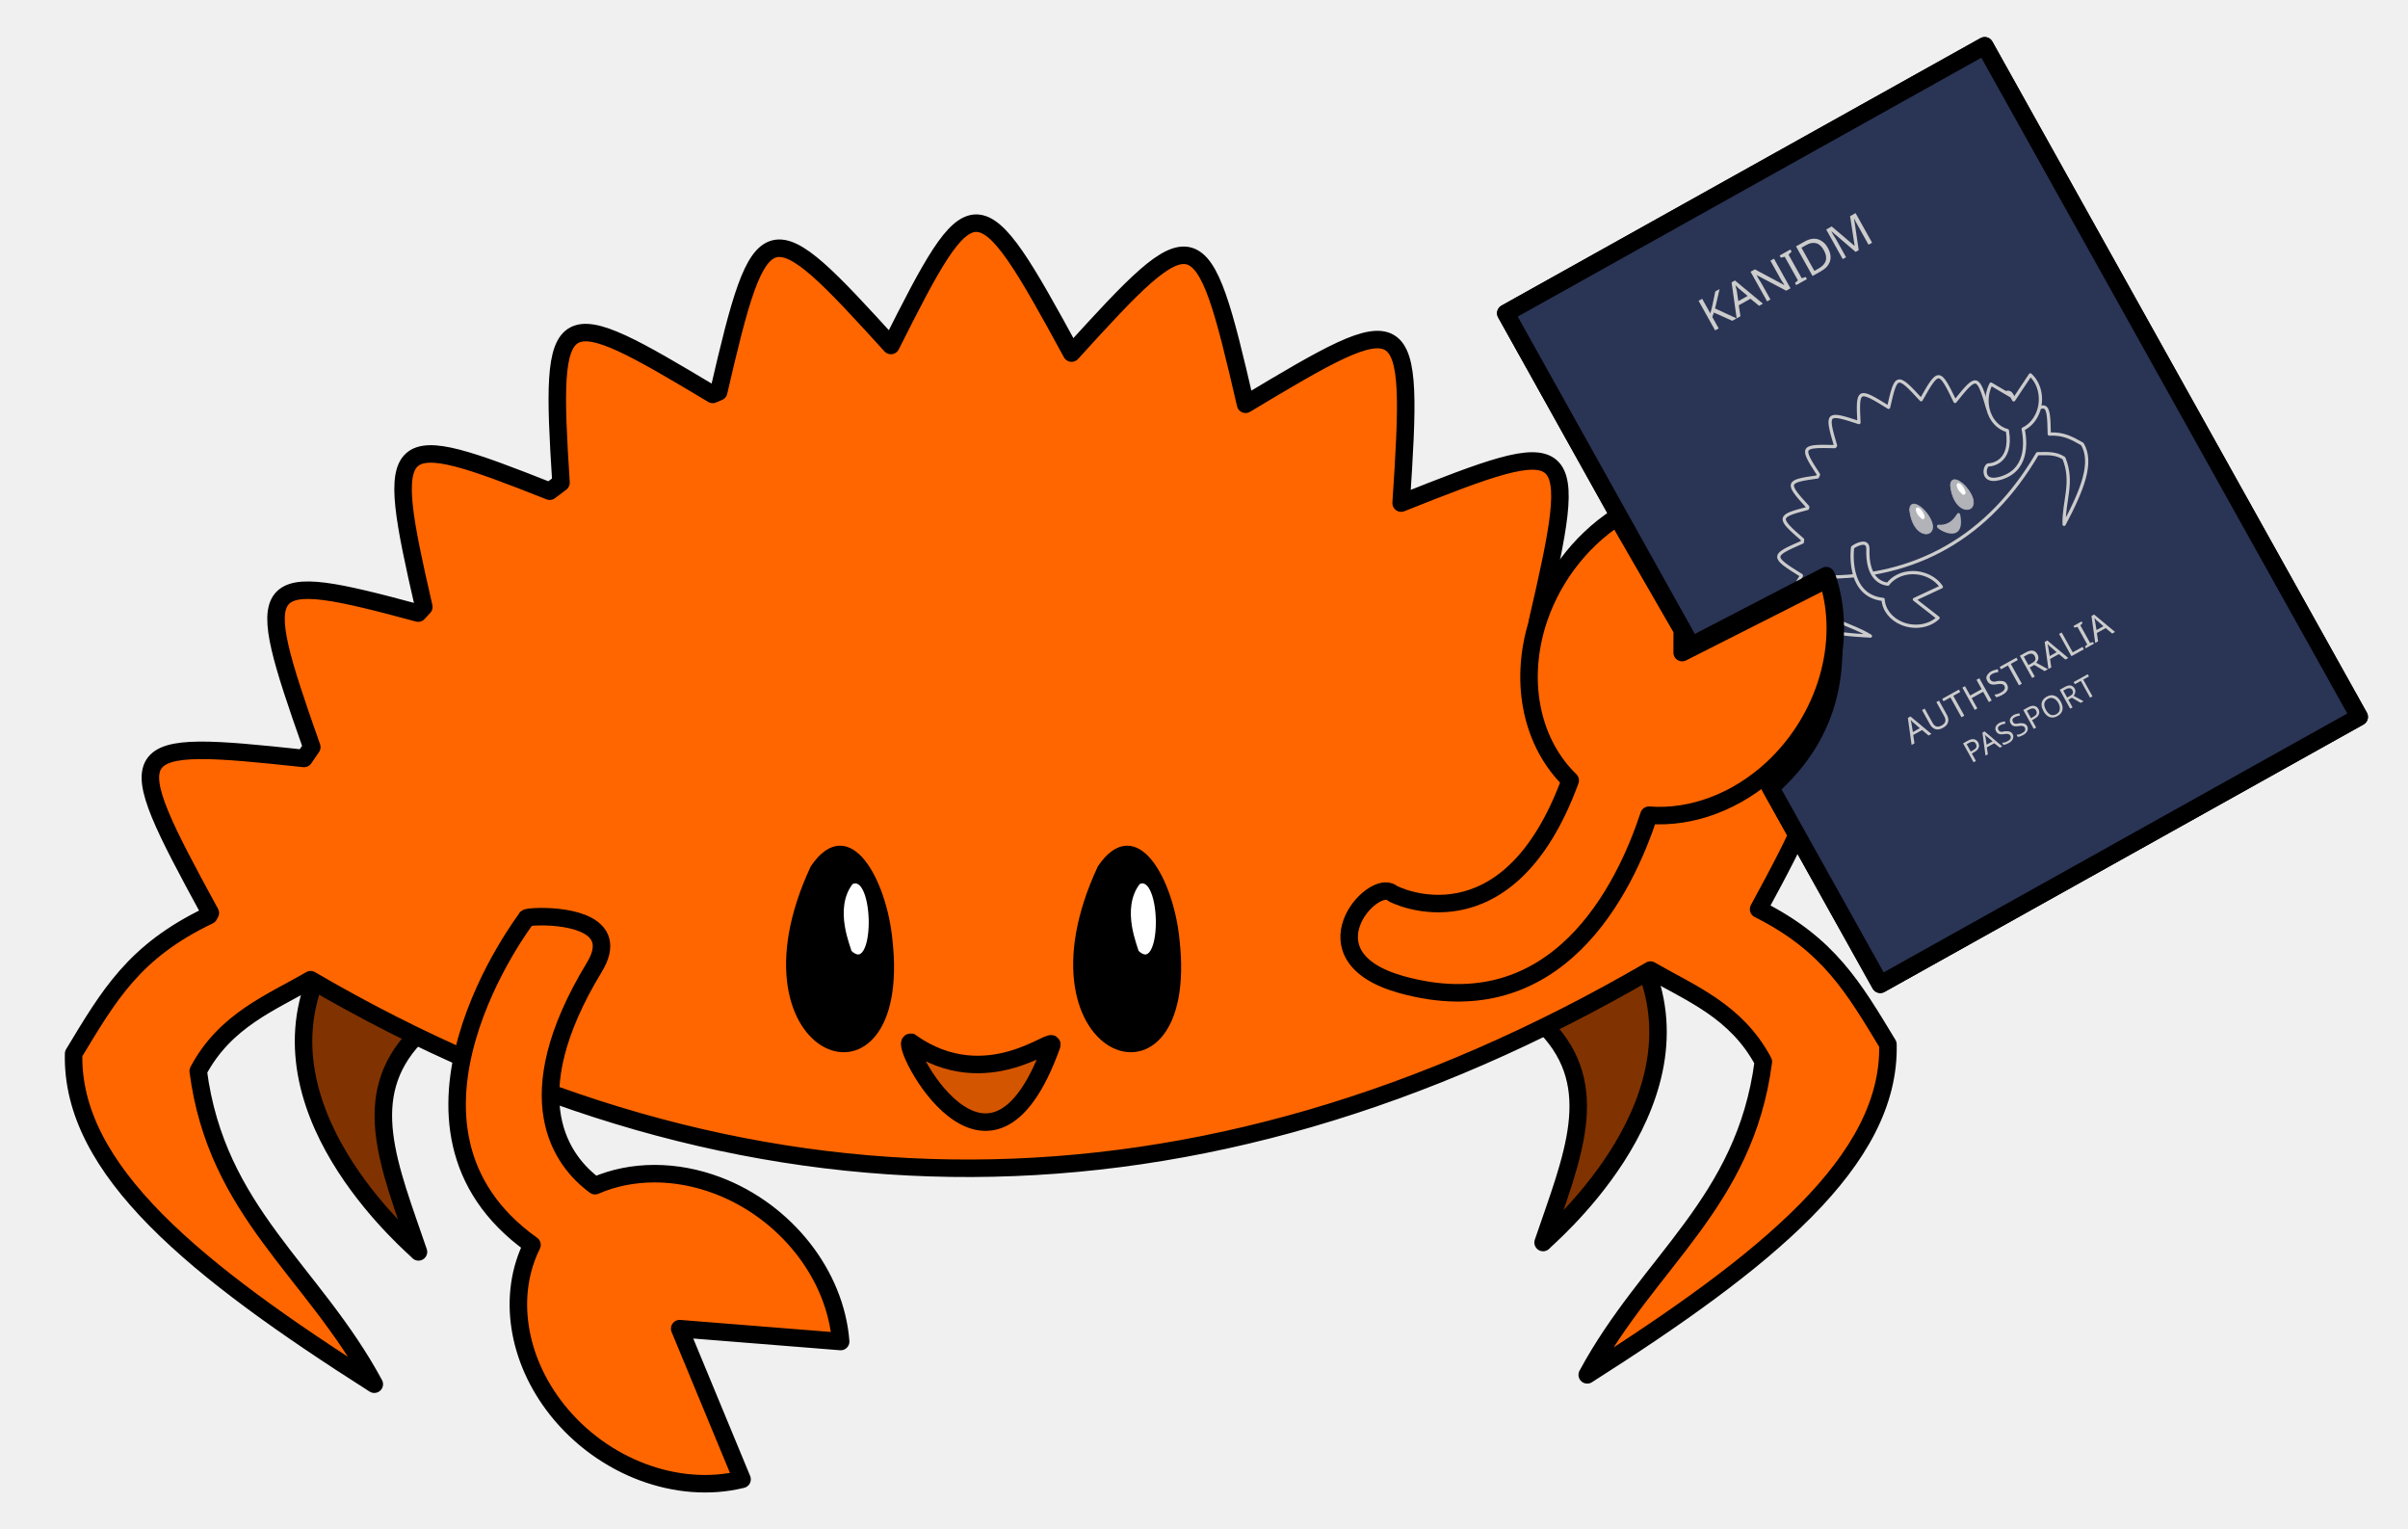
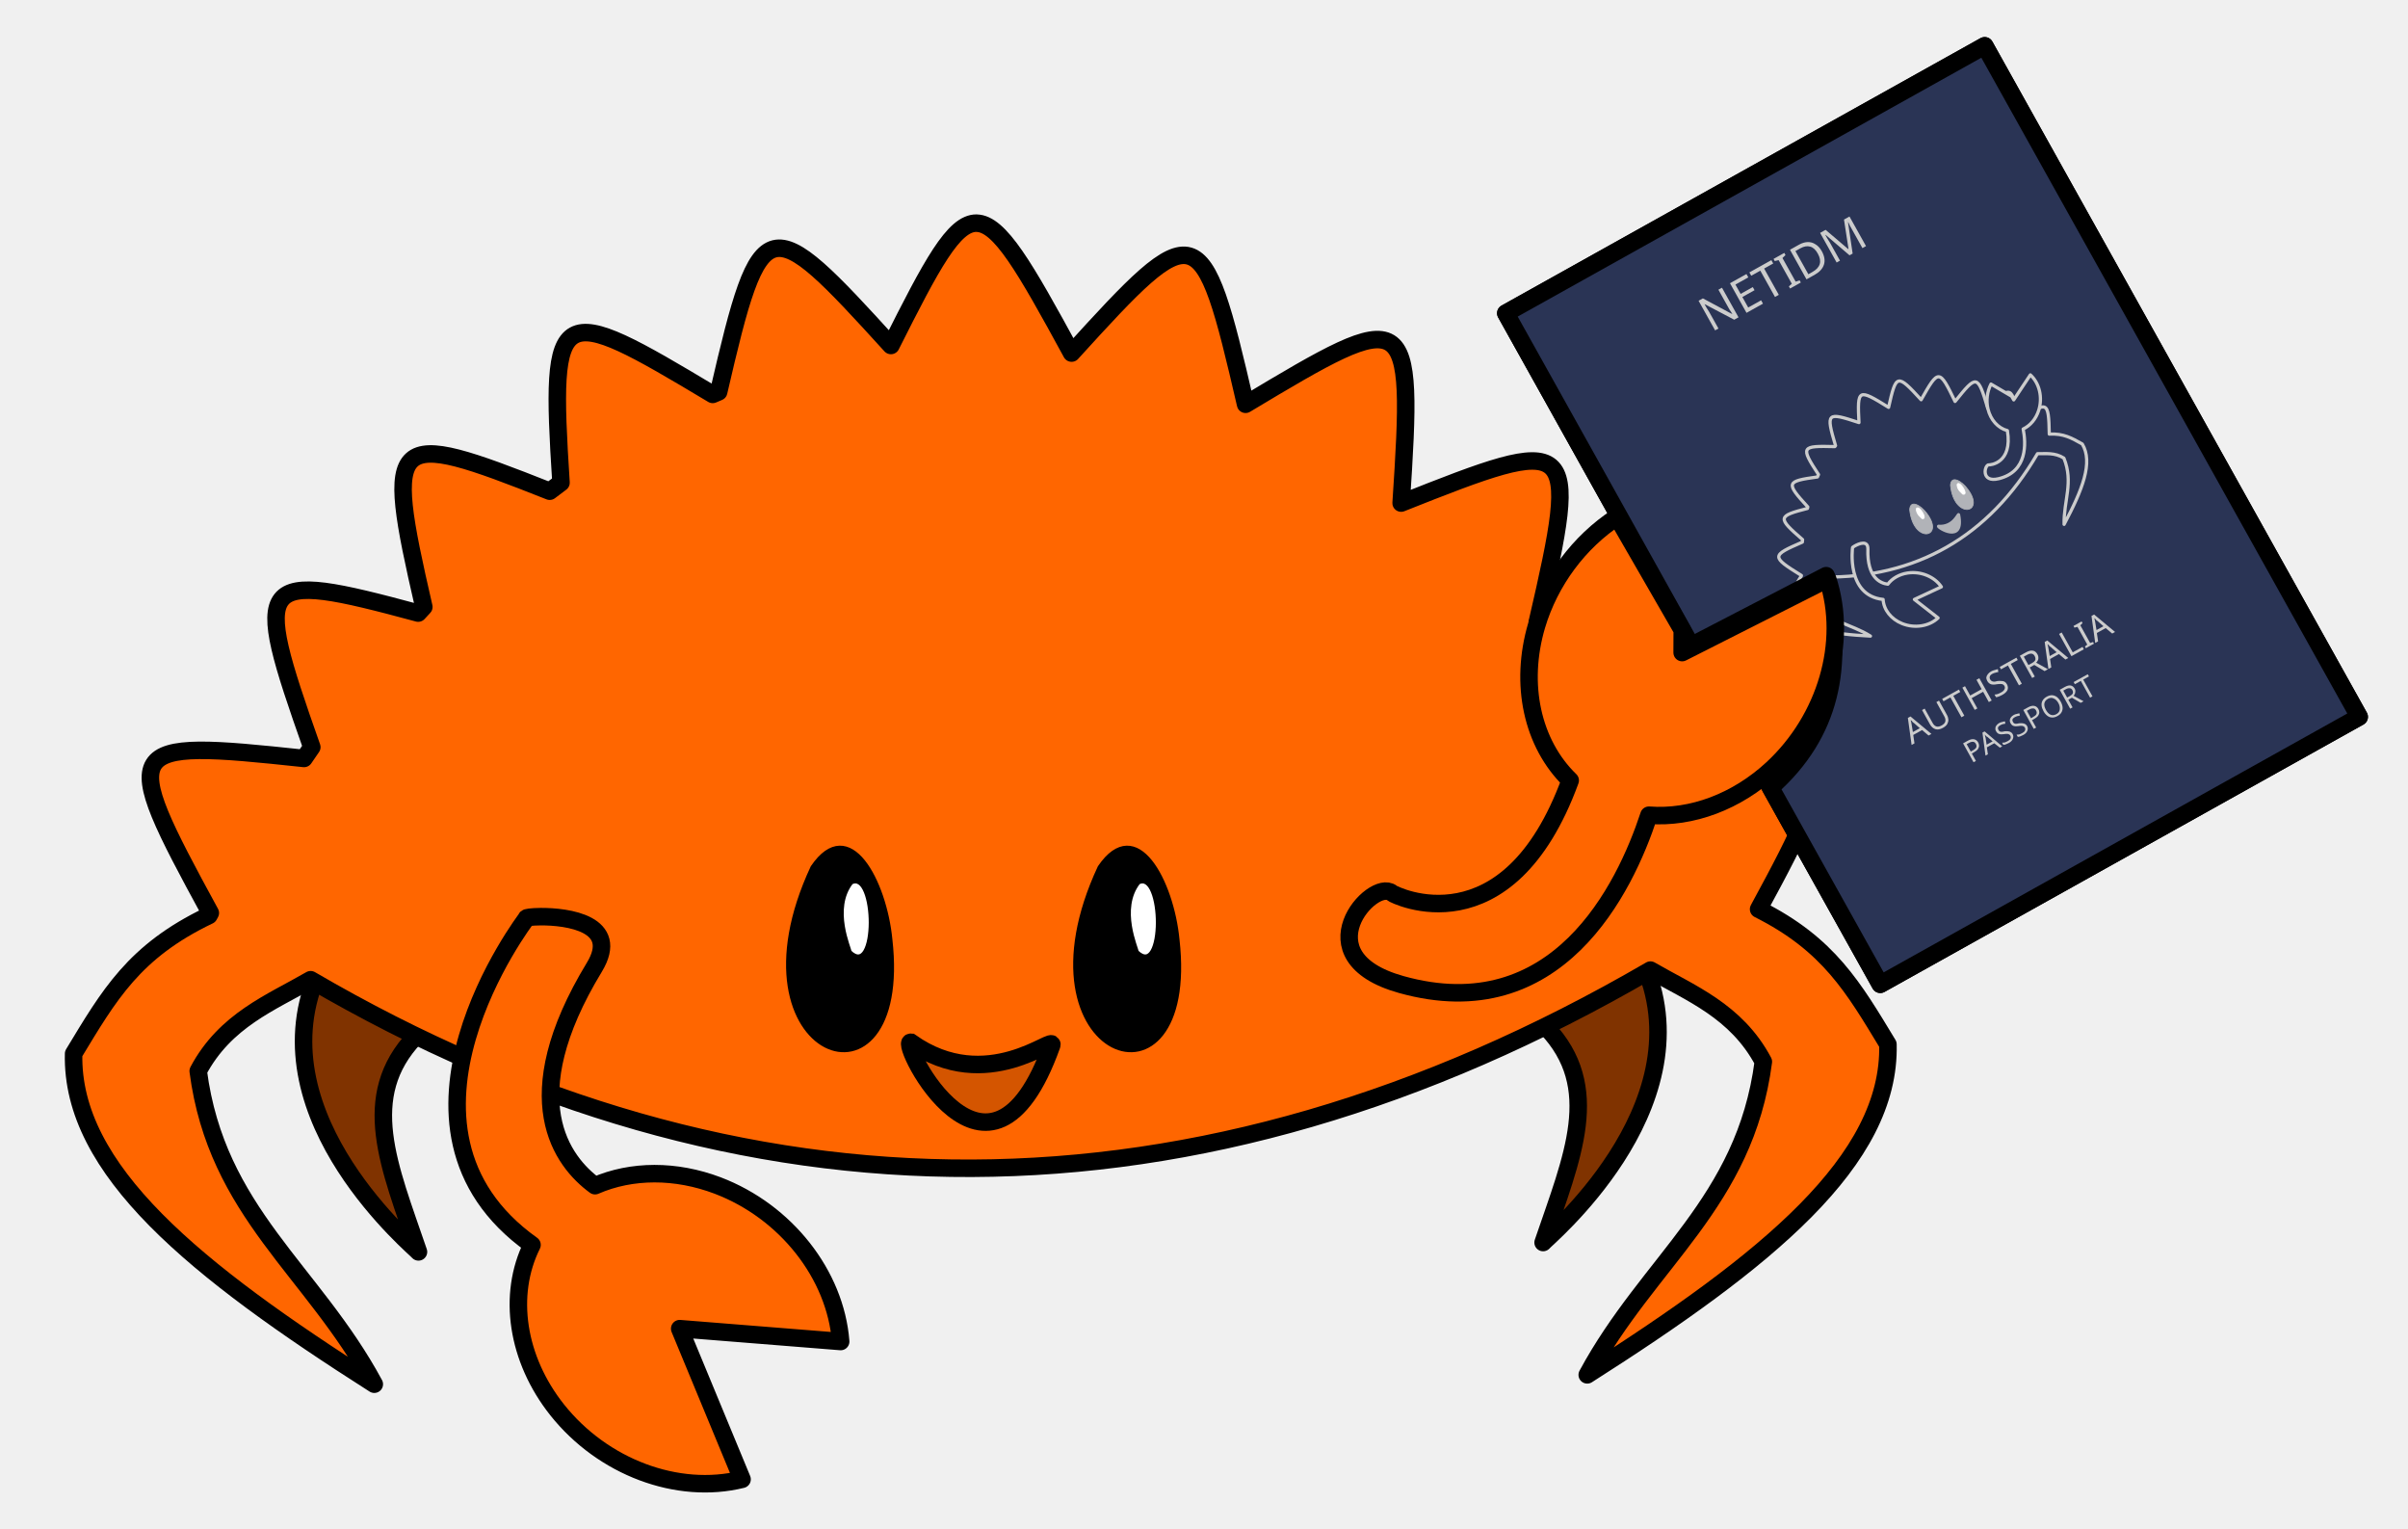
<svg xmlns="http://www.w3.org/2000/svg" width="520" height="330" viewBox="0 0 137.583 87.312" version="1.1" id="svg1084">
  <defs id="defs1081" />
  <g id="layer1" transform="translate(-44.45212,-54.46548)">
    <path id="path5404" d="m 62.538,110.234 c -3.363,8.127 5.785,15.619 5.824,15.74 -1.671,-4.902 -3.437,-8.858 -0.189,-12.284" style="display:inline;fill:#803300;stroke:#000000;stroke-width:1;stroke-linecap:butt;stroke-linejoin:round;stroke-miterlimit:4;stroke-dasharray:none;stroke-opacity:1" />
    <path style="display:inline;fill:#803300;stroke:#000000;stroke-width:1;stroke-linecap:butt;stroke-linejoin:round;stroke-miterlimit:4;stroke-dasharray:none;stroke-opacity:1" d="m 138.442,109.699 c 3.363,8.127 -5.785,15.619 -5.824,15.74 1.671,-4.902 3.437,-8.858 0.189,-12.284" id="path5408" />
    <path id="path4529" d="m 100.247,67.212 c -1.309,-0.016 -2.561,2.353 -4.891,6.987 -7.052,-7.756 -7.413,-7.85 -9.842,2.65 -0.114,0.048 -0.227,0.096 -0.341,0.145 -8.882,-5.324 -9.341,-5.366 -8.667,5.042 -0.216,0.16 -0.431,0.322 -0.646,0.487 -9.102,-3.606 -9.496,-3.378 -7.192,6.611 -0.108,0.117 -0.216,0.233 -0.324,0.351 -9.277,-2.506 -9.536,-2.13 -6.077,7.658 -0.148,0.213 -0.296,0.43 -0.443,0.645 -10.456,-1.118 -10.671,-0.914 -5.355,8.828 -0.026,0.048 -0.053,0.094 -0.079,0.143 -4.284,2.048 -5.702,4.544 -7.732,7.894 -0.158,6.645 6.954,12.371 17.18,18.879 -3.513,-6.511 -9.007,-9.812 -10.061,-17.888 1.544,-2.905 4.169,-3.909 6.423,-5.216 24.62,14.368 50.616,14.535 76.551,-0.55 2.26,1.315 4.901,2.315 6.451,5.232 -1.054,8.076 -6.549,11.377 -10.062,17.888 10.226,-6.508 17.338,-12.234 17.181,-18.878 -1.974,-3.257 -3.377,-5.706 -7.39,-7.721 5.013,-9.218 4.536,-9.305 -5.986,-8.177 -0.089,-0.115 -0.178,-0.232 -0.267,-0.346 3.635,-10.262 3.407,-10.53 -6.392,-7.871 2.48,-10.706 2.149,-10.75 -7.779,-6.804 0.748,-11.285 0.48,-11.262 -8.888,-5.643 -2.498,-10.819 -2.793,-10.787 -9.94,-2.925 -2.688,-4.934 -4.103,-7.403 -5.432,-7.419 z" style="display:inline;fill:#ff6600;stroke:#000000;stroke-width:1;stroke-linecap:butt;stroke-linejoin:round;stroke-miterlimit:4;stroke-dasharray:none;stroke-opacity:1" />
    <g id="g5758" transform="translate(-2.319382,-7.551745)" style="display:inline">
      <path style="display:inline;fill:#d45500;stroke:#000000;stroke-width:1;stroke-linecap:butt;stroke-linejoin:miter;stroke-miterlimit:4;stroke-dasharray:none;stroke-opacity:1" d="m 98.809,121.552 c -0.683,-0.056 4.469,10.176 8.052,0.173 0.241,-0.674 -3.692,2.91 -8.052,-0.173 z" id="path5399" />
      <g id="g351">
        <path style="fill:#000000;stroke:#000000;stroke-width:0.265px;stroke-linecap:butt;stroke-linejoin:miter;stroke-opacity:1" d="m 93.213,111.563 c -5.131,10.992 5.618,14.735 4.413,4.12 -0.319,-3.288 -2.328,-7.174 -4.413,-4.12 z" id="path5415" />
        <path style="fill:#ffffff;stroke:#000000;stroke-width:0.265px;stroke-linecap:butt;stroke-linejoin:miter;stroke-opacity:1" d="m 95.394,112.414 c -1.183,1.519 -0.082,3.836 -0.099,3.985 1.674,1.641 1.613,-4.77 0.099,-3.985 z" id="path5417" />
      </g>
      <g id="g355">
        <path id="path5433" d="m 109.617,111.563 c -5.131,10.992 5.618,14.735 4.413,4.12 -0.319,-3.288 -2.328,-7.174 -4.413,-4.12 z" style="fill:#000000;stroke:#000000;stroke-width:0.265px;stroke-linecap:butt;stroke-linejoin:miter;stroke-opacity:1" />
        <path id="path5435" d="m 111.799,112.414 c -1.183,1.519 -0.082,3.836 -0.099,3.985 1.674,1.641 1.613,-4.77 0.099,-3.985 z" style="display:inline;fill:#ffffff;stroke:#000000;stroke-width:0.265px;stroke-linecap:butt;stroke-linejoin:miter;stroke-opacity:1" />
      </g>
    </g>
    <path id="path5389" d="m 75.334,106.826 c -0.51,0.004 -0.851,0.054 -0.795,0.089 0,0 -9.134,11.936 0.31,18.659 a 9.747,8.277 37.794 0 0 1.437,9.424 9.747,8.277 37.794 0 0 10.565,3.967 l -3.564,-8.606 9.197,0.735 a 9.747,8.277 37.794 0 0 -7.026,-8.911 9.747,8.277 37.794 0 0 -7.008,0.009 c -1.862,-1.364 -4.629,-4.926 -0.041,-12.475 1.518,-2.498 -1.543,-2.903 -3.075,-2.891 z" style="display:inline;fill:#ff6600;fill-opacity:1;stroke:#000000;stroke-width:1;stroke-linejoin:round;stroke-miterlimit:4;stroke-dasharray:none;stroke-opacity:1" />
    <g transform="translate(-12.06357,-65.57017)" id="g5751" style="display:inline">
      <path style="display:inline;opacity:1;fill:none;fill-opacity:1;stroke:#000000;stroke-width:1;stroke-linecap:butt;stroke-linejoin:round;stroke-miterlimit:4;stroke-dasharray:none;stroke-opacity:1" d="m 142.551,137.926 27.363,-15.274 21.396,38.332 -27.363,15.274 z" id="path5730" />
      <path id="path5734" d="m 142.551,137.926 27.363,-15.274 21.396,38.332 -27.363,15.274 -6.271,-11.235 c 3.509,-3.114 4.196,-7.011 3.176,-11.383 l -7.391,3.833 z" style="display:inline;opacity:1;fill:#2a3455;fill-opacity:1;stroke:#000000;stroke-width:1;stroke-linecap:butt;stroke-linejoin:round;stroke-miterlimit:4;stroke-dasharray:none;stroke-opacity:1" />
      <g id="g1027" transform="matrix(0.8602475,-0.1020288,0.1020288,0.8602475,30.09641,71.93354)" style="display:inline">
        <path id="path4529-1" d="m 142.603,99.07 c -0.258,0.105 -0.309,0.672 -0.384,1.773 -2.022,-0.941 -2.101,-0.929 -1.713,1.33 -0.018,0.019 -0.037,0.037 -0.055,0.056 -2.181,-0.313 -2.274,-0.283 -1.285,1.703 -0.029,0.049 -0.058,0.099 -0.087,0.149 -2.083,0.042 -2.141,0.119 -0.866,1.889 -0.012,0.032 -0.023,0.064 -0.035,0.096 -2.026,0.272 -2.046,0.368 -0.561,2.003 -0.012,0.054 -0.023,0.109 -0.034,0.163 -2.143,0.642 -2.169,0.7 -0.323,2.173 -0.001,0.011 -0.002,0.023 -0.004,0.035 -0.672,0.755 -0.744,1.361 -0.867,2.185 0.516,1.316 2.383,1.854 4.925,2.289 -1.225,-0.988 -2.575,-1.183 -3.447,-2.681 0.064,-0.697 0.496,-1.11 0.83,-1.552 6.013,0.791 11.127,-1.317 14.972,-6.413 0.552,0.072 1.152,0.051 1.696,0.495 0.458,1.671 -0.348,2.771 -0.501,4.338 1.47,-2.119 2.394,-3.828 1.816,-5.119 -0.655,-0.476 -1.132,-0.841 -2.086,-0.906 0.224,-2.221 0.123,-2.199 -1.848,-1.111 -0.027,-0.015 -0.054,-0.031 -0.081,-0.046 -0.132,-2.312 -0.199,-2.346 -1.902,-1.018 -0.395,-2.304 -0.464,-2.286 -2.086,-0.694 -0.783,-2.275 -0.833,-2.249 -2.208,-0.375 -1.381,-1.917 -1.436,-1.886 -2.191,0.245 -0.934,-0.746 -1.415,-1.114 -1.677,-1.008 z" style="fill:#2a3455;fill-opacity:1;stroke:#cccccc;stroke-width:0.213;stroke-linecap:butt;stroke-linejoin:round;stroke-miterlimit:4;stroke-dasharray:none;stroke-opacity:1" />
        <path id="path5389-8" d="m 140.978,108.893 c -0.1,0.043 -0.162,0.081 -0.149,0.083 0,0 -0.809,3.094 1.598,3.635 a 2.074,1.761 15.02 0 0 1.058,1.73 2.074,1.761 15.02 0 0 2.399,-0.092 l -1.408,-1.395 1.865,-0.613 a 2.074,1.761 15.02 0 0 -2.112,-1.169 2.074,1.761 15.02 0 0 -1.374,0.579 c -0.478,-0.114 -1.314,-0.585 -1.035,-2.444 0.092,-0.615 -0.542,-0.442 -0.841,-0.314 z" style="fill:#2a3455;fill-opacity:1;stroke:#cccccc;stroke-width:0.213;stroke-linejoin:round;stroke-miterlimit:4;stroke-dasharray:none;stroke-opacity:1" />
        <path id="path5732-7" d="m 151.165,99.349 c -0.311,0.459 -0.452,1.036 -0.392,1.594 0.082,0.739 0.505,1.344 1.105,1.578 0.102,2.211 -1.432,2.114 -1.47,2.1 -0.286,-0.077 -0.717,1.139 0.535,0.982 1.956,-0.245 2.055,-2.126 1.981,-3.063 0.496,-0.165 0.92,-0.567 1.164,-1.103 0.368,-0.811 0.257,-1.775 -0.273,-2.386 l -1.284,1.509 -0.105,-0.254 z" style="fill:#2a3455;fill-opacity:1;stroke:#cccccc;stroke-width:0.213;stroke-linejoin:round;stroke-miterlimit:4;stroke-dasharray:none;stroke-opacity:1" />
        <path style="fill:#b1b3b8;fill-opacity:1;stroke:#b1b3b8;stroke-width:0.166;stroke-linecap:butt;stroke-linejoin:miter;stroke-miterlimit:4;stroke-dasharray:none;stroke-opacity:1" d="m 157.038,77.939 c -0.102,0.05 1.499,1.067 1.159,-0.659 -0.023,-0.116 -0.278,0.727 -1.159,0.659 z" id="path5399-5" transform="matrix(1.146331,0.1359595,-0.1359595,1.146331,-22.80127,-2.450001)" />
        <g id="g364" transform="matrix(1.146331,0.1359595,-0.1359595,1.146331,-22.80127,-2.450001)">
          <path style="fill:#b1b3b8;fill-opacity:1;stroke:#b1b3b8;stroke-width:0.044px;stroke-linecap:butt;stroke-linejoin:miter;stroke-opacity:1" d="m 155.395,76.994 c 0.204,1.998 2.049,1.617 0.977,0.211 -0.324,-0.44 -0.94,-0.822 -0.977,-0.211 z" id="path5415-5" />
          <path style="fill:#ffffff;stroke:#ffffff;stroke-width:0.044px;stroke-linecap:butt;stroke-linejoin:miter;stroke-opacity:1" d="m 155.777,76.93 c -0.039,0.316 0.314,0.552 0.324,0.575 0.377,0.091 -0.176,-0.815 -0.324,-0.575 z" id="path5417-5" />
        </g>
        <g id="g374" transform="matrix(1.146331,0.1359595,-0.1359595,1.146331,-22.80127,-2.450001)">
          <path id="path5433-8" d="m 157.726,75.602 c 0.204,1.998 2.049,1.617 0.977,0.211 -0.324,-0.44 -0.94,-0.822 -0.977,-0.211 z" style="fill:#b1b3b8;fill-opacity:1;stroke:#b1b3b8;stroke-width:0.044px;stroke-linecap:butt;stroke-linejoin:miter;stroke-opacity:1" />
          <path id="path5435-2" d="m 158.109,75.538 c -0.039,0.316 0.314,0.552 0.324,0.575 0.377,0.091 -0.176,-0.815 -0.324,-0.575 z" style="fill:#ffffff;stroke:#ffffff;stroke-width:0.044px;stroke-linecap:butt;stroke-linejoin:miter;stroke-opacity:1" />
        </g>
      </g>
      <text xml:space="preserve" style="font-style:normal;font-weight:normal;font-size:1.716px;line-height:1.25;font-family:sans-serif;fill:#000000;fill-opacity:1;stroke:none;stroke-width:0.043" x="94.641" y="157.045" id="text167" transform="rotate(-28.98808,144.6719,16.28615)">
        <tspan id="tspan165" x="94.641" y="157.045" style="fill:#cccccc;stroke-width:0.043">PASSPORT</tspan>
      </text>
      <text xml:space="preserve" style="font-style:normal;font-weight:normal;font-size:2.035px;line-height:1.25;font-family:sans-serif;fill:#000000;fill-opacity:1;stroke:none;stroke-width:0.051" x="92.064" y="154.547" id="text163" transform="rotate(-29.03747,144.4241,16.32129)">
        <tspan id="tspan161" x="92.064" y="154.547" style="font-style:normal;font-variant:normal;font-weight:normal;font-stretch:normal;font-family:'.PingFang SC';-inkscape-font-specification:'.PingFang SC';fill:#cccccc;stroke-width:0.051">AUTHSTRALIA</tspan>
      </text>
      <text xml:space="preserve" style="font-style:normal;font-weight:normal;font-size:2.705px;line-height:1.25;font-family:sans-serif;fill:#cccccc;fill-opacity:1;stroke:none;stroke-width:0.068" x="93.163" y="128.624" id="text1127" transform="rotate(-29.17623,143.7322,16.4194)">
-         <tspan id="tspan1125" x="93.163" y="128.624" style="fill:#cccccc;stroke-width:0.068">KANIDM</tspan>
+         <tspan id="tspan1125" x="93.163" y="128.624" style="fill:#cccccc;stroke-width:0.068">NETIDM</tspan>
      </text>
    </g>
    <path d="m 145.615,98.731 c 3.509,-3.114 4.196,-7.011 3.176,-11.383 l -7.391,3.833 z" style="display:inline;fill:#2a3455;fill-opacity:1;stroke:#000000;stroke-width:1;stroke-linecap:butt;stroke-linejoin:round;stroke-miterlimit:4;stroke-dasharray:none;stroke-opacity:1" id="path523" />
    <path id="path5732" d="m 136.847,83.997 c -2.181,1.424 -3.845,3.666 -4.599,6.196 -0.991,3.351 -0.256,6.742 1.919,8.852 -3.579,9.77 -10.054,6.555 -10.191,6.427 -1.1,-0.856 -5.178,3.63 0.533,5.229 8.92,2.497 12.776,-5.475 14.156,-9.67 2.451,0.188 5.02,-0.781 7.052,-2.66 3.069,-2.845 4.344,-7.222 3.158,-10.834 l -8.312,4.204 0.005,-1.292 z" style="display:inline;fill:#ff6600;fill-opacity:1;stroke:#000000;stroke-width:1;stroke-linejoin:round;stroke-miterlimit:4;stroke-dasharray:none;stroke-opacity:1" />
  </g>
</svg>
